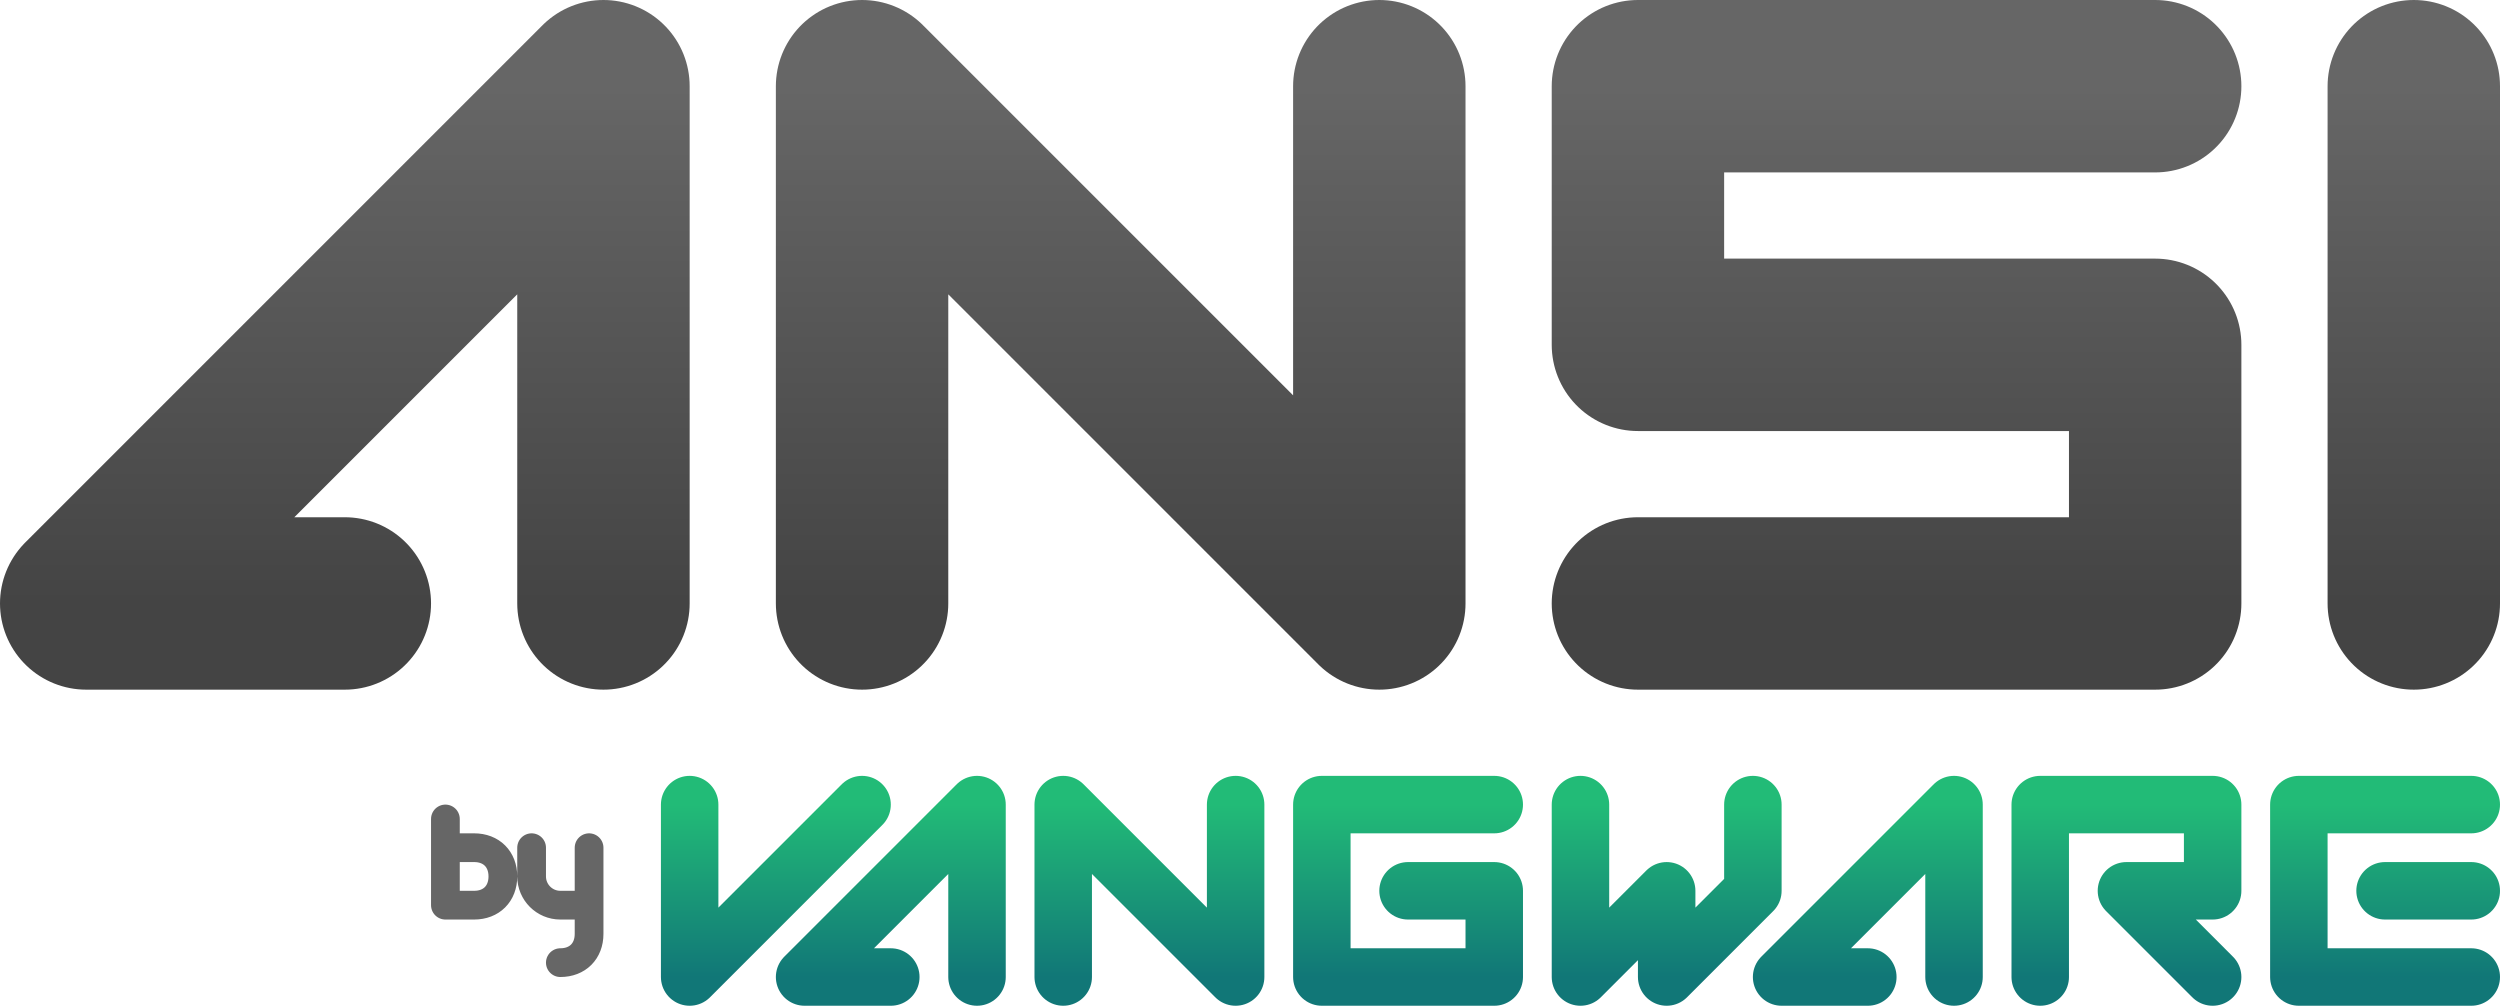
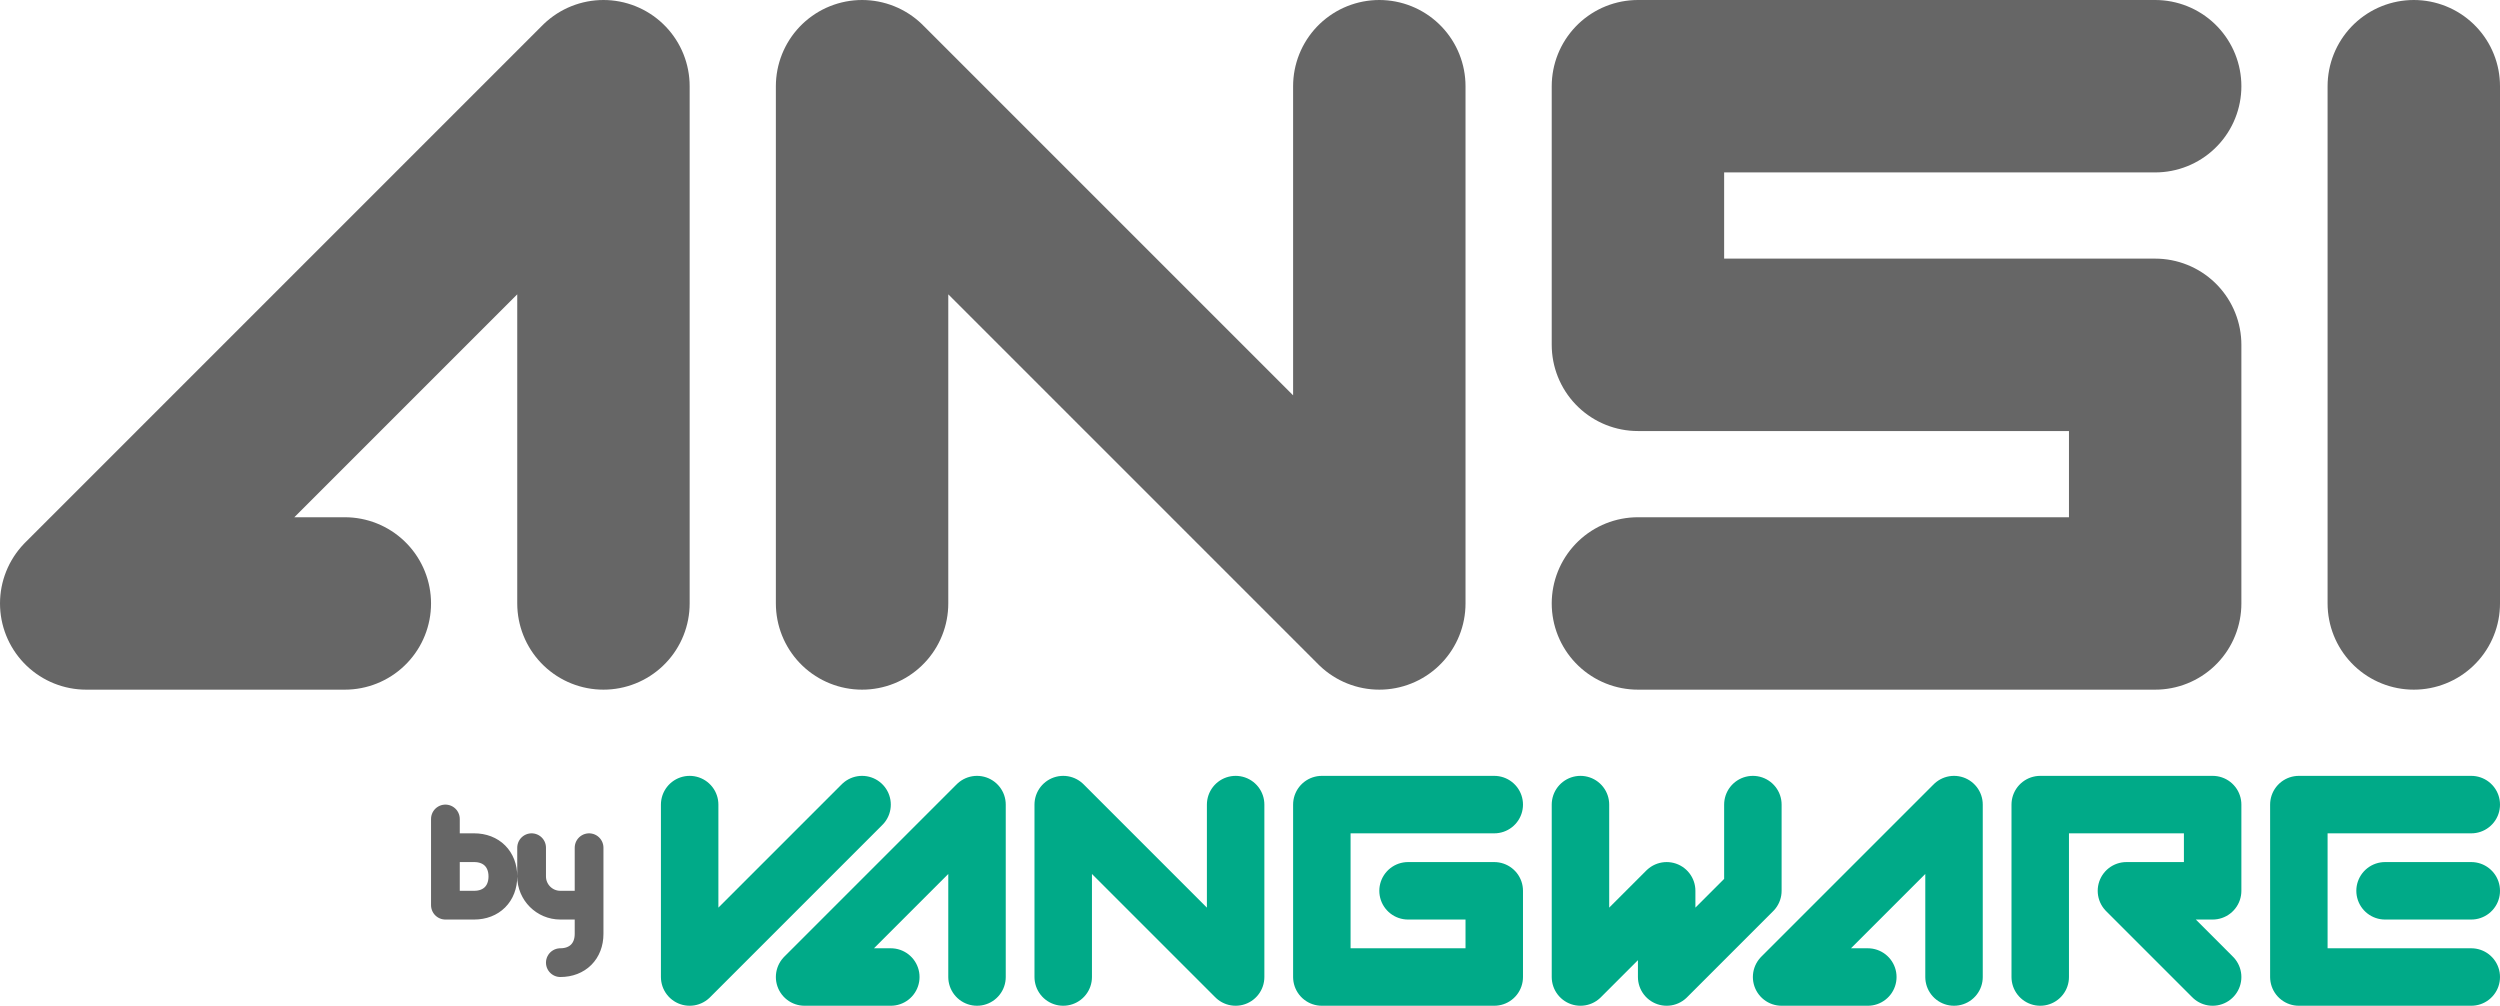
<svg xmlns="http://www.w3.org/2000/svg" style="isolation:isolate" viewBox="0 0 87 35">
-   <linearGradient id="b" x1="0" x2="0" y1="0" y2="1">
-     <stop offset="0" stop-color="#2b7" />
-     <stop offset="1" stop-color="#177" />
-   </linearGradient>
-   <path fill="none" stroke="url(#b)" stroke-linecap="round" stroke-linejoin="round" stroke-width="2" d="M24 28v6l6-6m7 6v-6l6 6v-6m12 0v6l3-3v3l3-3v-3m-27 6v-6l-6 6h3m37 0v-6l-6 6h3m21 0h-6v-6h6m-15 6v-6h6v3h-3l3 3m-25-6h-6v6h6v-3h-3m34 0h3" />
+   <path fill="none" stroke="#0a8" stroke-linecap="round" stroke-linejoin="round" stroke-width="2" d="M24 28v6l6-6m7 6v-6l6 6v-6m12 0v6l3-3v3l3-3v-3m-27 6v-6l-6 6h3m37 0v-6l-6 6h3m21 0h-6v-6h6m-15 6v-6h6v3h-3l3 3m-25-6h-6v6h6v-3h-3m34 0h3" />
  <path fill="none" stroke="#666" stroke-linecap="round" stroke-linejoin="round" stroke-miterlimit="3" d="M15.5 28.5v3h1c.6 0 1-.4 1-1h0c0-.6-.4-1-1-1h-1m4 4h0c.6 0 1-.4 1-1v-3 2h-1a1 1 0 01-1-1v-1" />
-   <linearGradient id="c" x1="0" x2="0" y1="0" y2="1">
-     <stop offset="0" stop-color="#666" />
-     <stop offset="1" stop-color="#444" />
-   </linearGradient>
-   <path fill="none" stroke="url(#c)" stroke-linecap="round" stroke-linejoin="round" stroke-width="6" d="M21 21V3L3 21h9M48 3v18L30 3v18M75 3H57v9h18v9H57M84 3v18" />
+   <path fill="none" stroke="#666" stroke-linecap="round" stroke-linejoin="round" stroke-width="6" d="M21 21V3L3 21h9M48 3v18L30 3v18M75 3H57v9h18v9H57M84 3v18" />
</svg>
